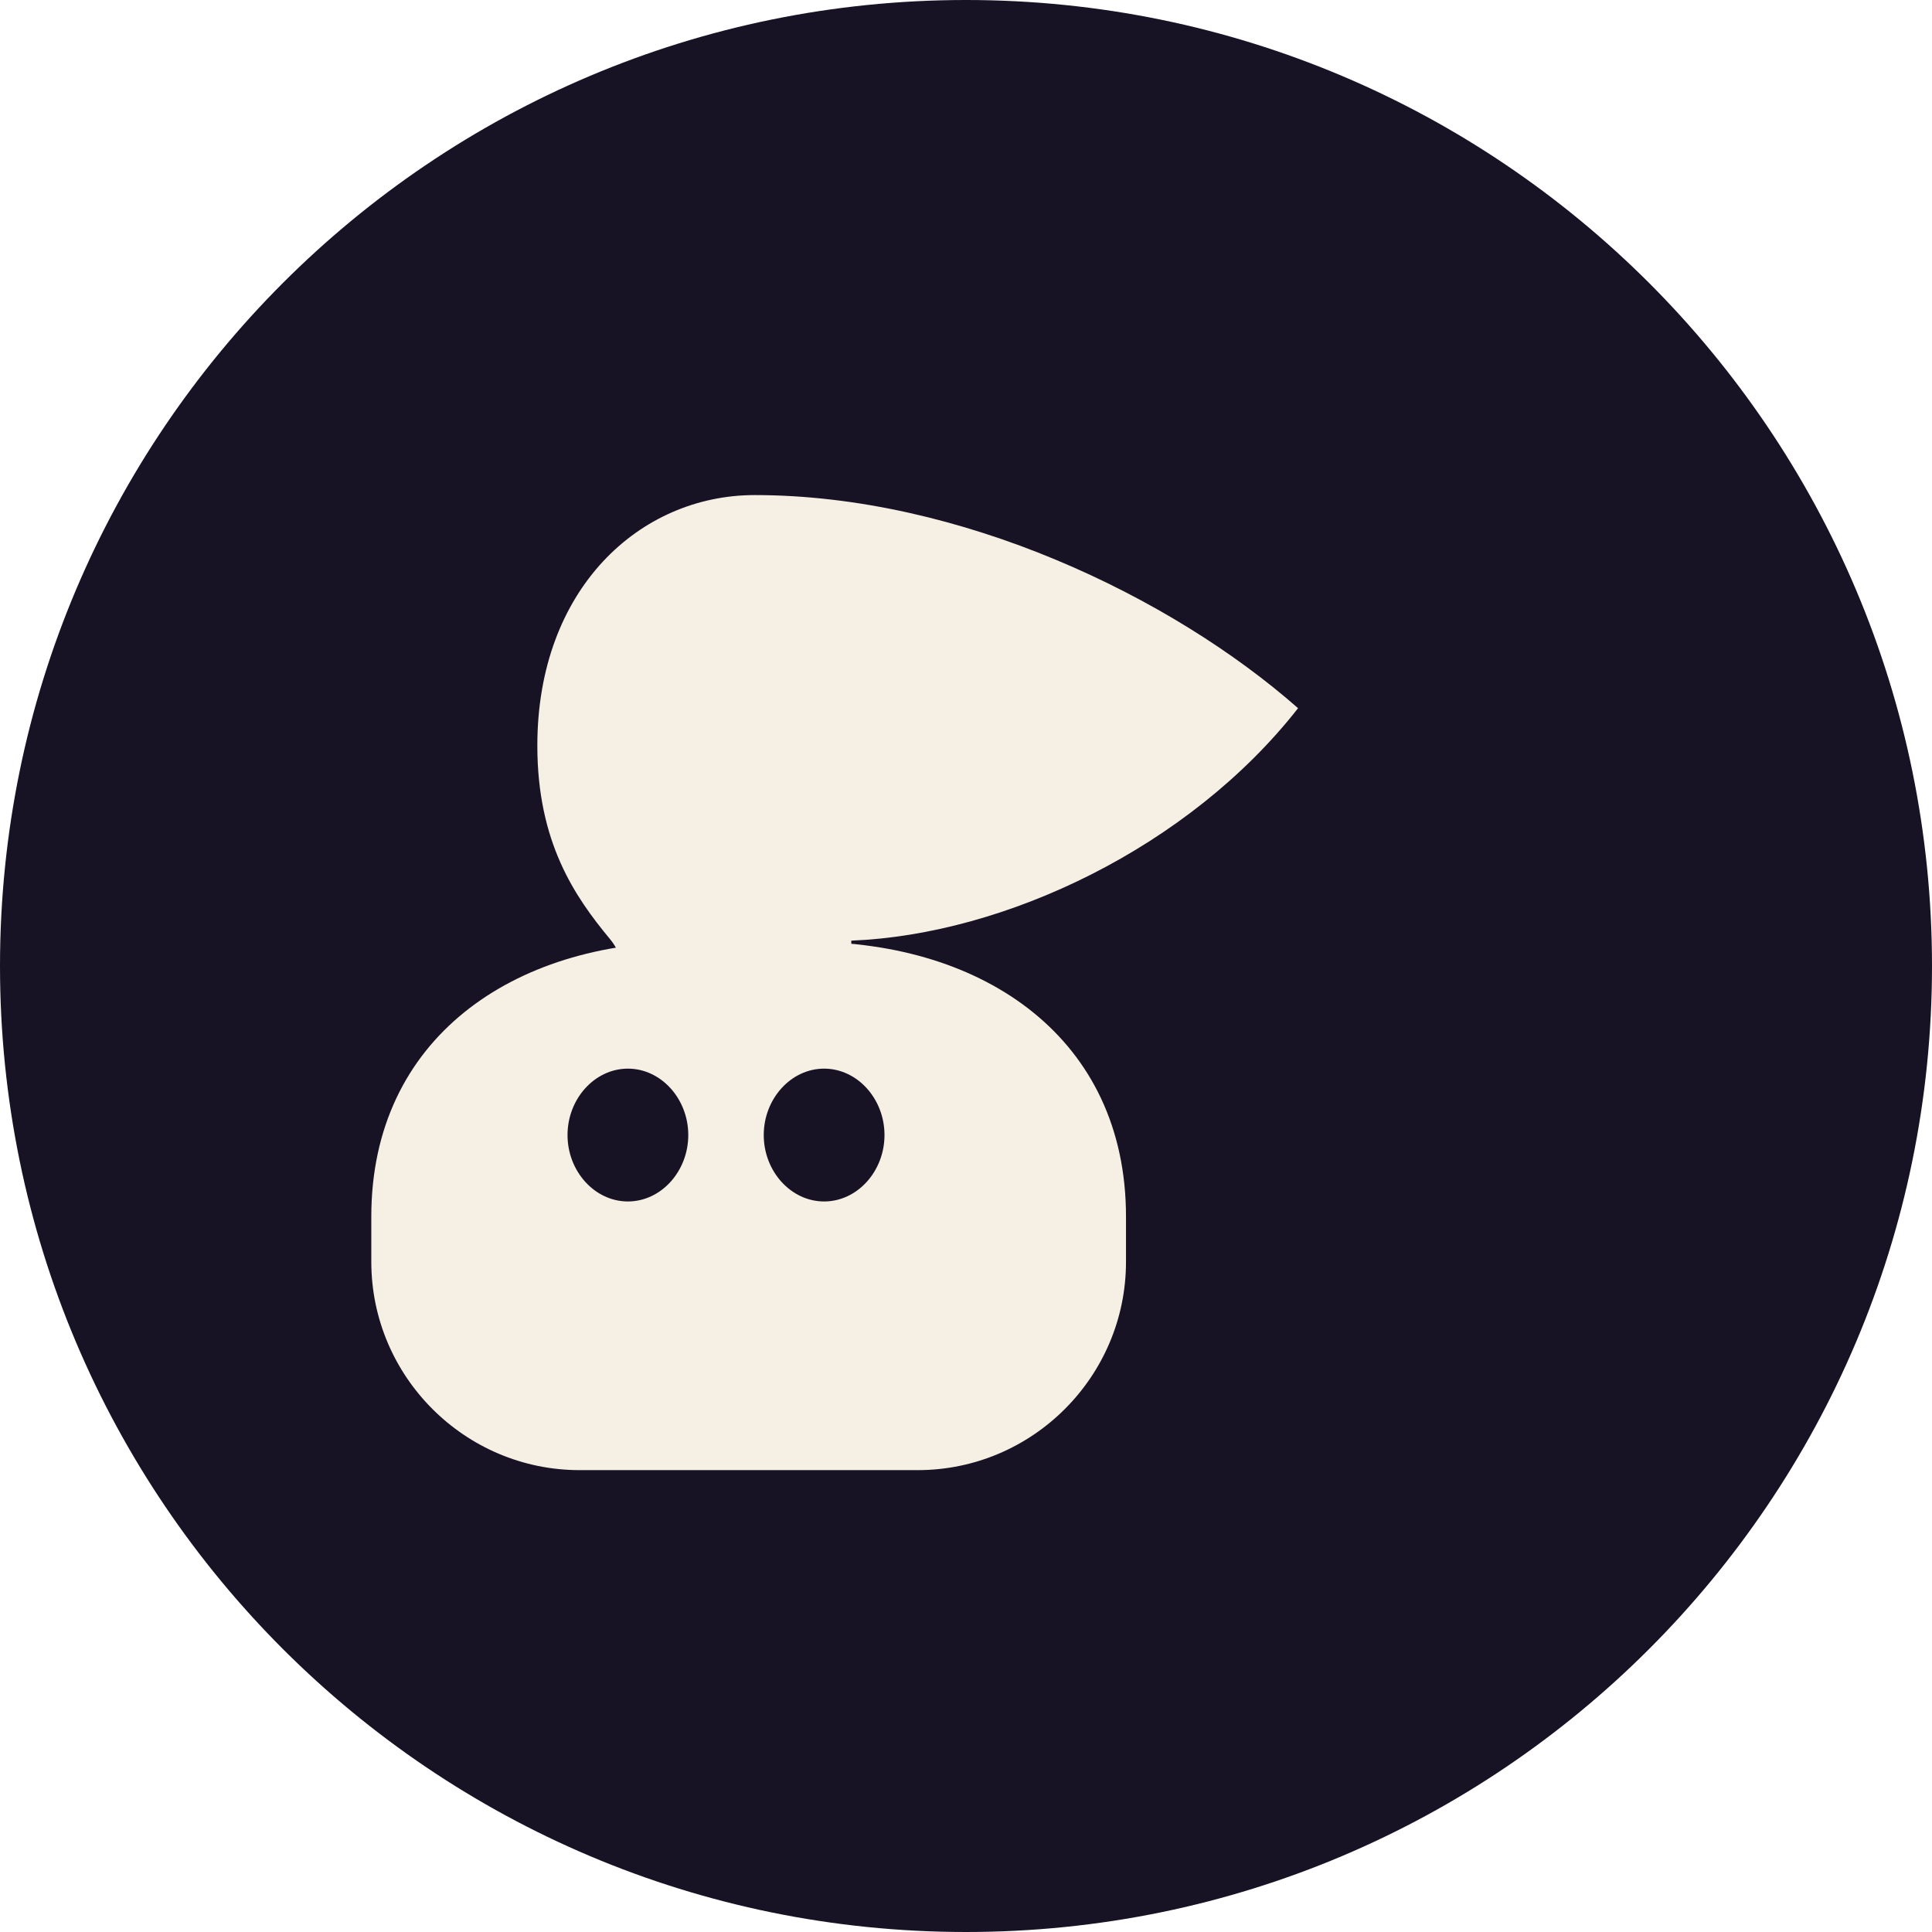
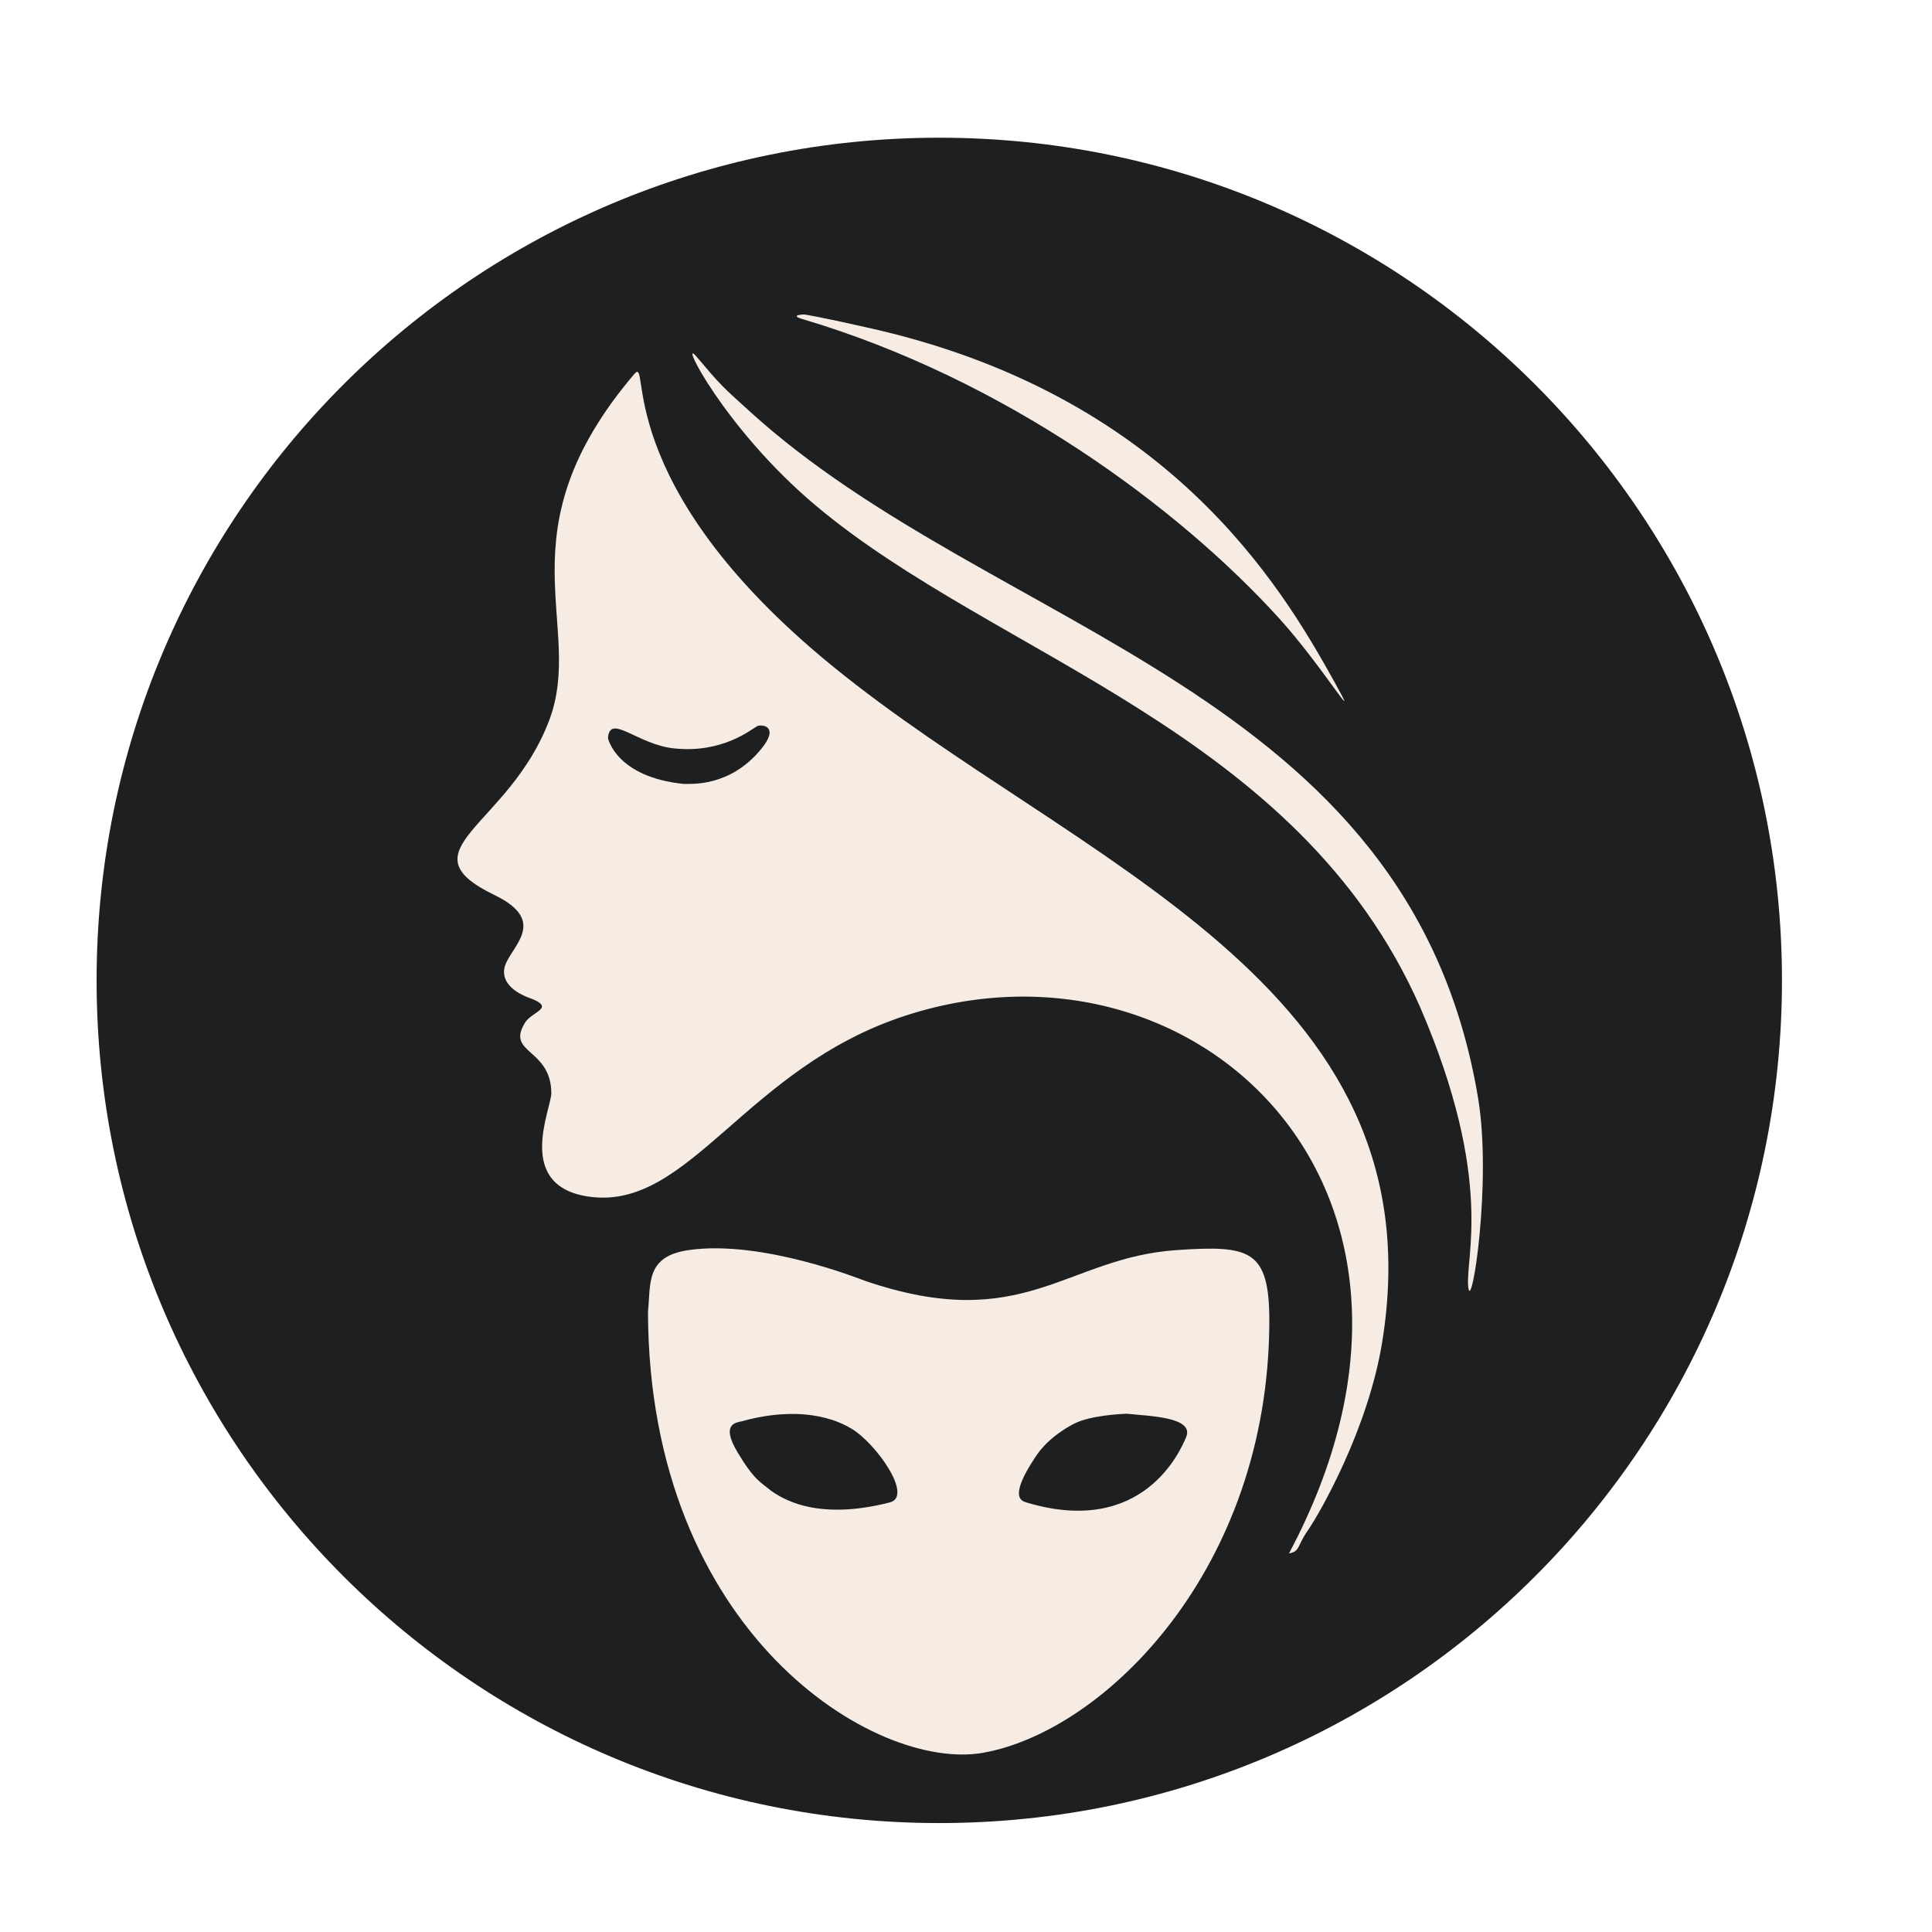
- <svg xmlns="http://www.w3.org/2000/svg" viewBox="0 0 32 32">
-   <circle cx="16" cy="16" r="16" fill="#171325" />
-   <path fill="#f6efe4" d="M12.5 8.2c-1.9 0-3.6 1.55-3.6 4.15 0 1.6.62 2.5 1.2 3.2.35.42.2.9-.16 1.05a.62.62 0 0 0 .1 1.18c.5.14.98-.03 1.3-.32.3 1.05 1.28 1.82 2.46 1.82h.3v-3.7c2.55-.1 5.6-1.55 7.4-3.85-2.1-1.85-5.6-3.53-9-3.53Z" />
-   <path fill="#f6efe4" d="M11.4 15.6c-2.9 0-5.25 1.6-5.25 4.55v.75c0 1.9 1.55 3.45 3.45 3.45h5.6c1.9 0 3.45-1.55 3.45-3.45v-.75c0-2.95-2.35-4.55-5.25-4.55Z" />
-   <path fill="#171325" d="M10.4 19.9c.55 0 1-.5 1-1.1s-.45-1.1-1-1.1-1 .5-1 1.1.45 1.1 1 1.1ZM13.65 19.9c.55 0 1-.5 1-1.1s-.45-1.1-1-1.1-1 .5-1 1.1.45 1.1 1 1.1Z" />
+ <svg xmlns="http://www.w3.org/2000/svg" viewBox="170 150 940 940">
+   <g transform="matrix(1.224609,0,0,1.224609,-0.053255,24.76572)">
+     <g transform="matrix(0.816587,0,0,0.816587,-7.305795,-13.69067)">
+       <circle cx="636" cy="619" r="410" fill="#1e1f20" />
+     </g>
+     <path d="M650.978,719.442C727.916,575.09 613.944,468.275 498.599,505.787C435.118,526.431 412.981,582.811 373.464,577.777C342.874,573.88 357.983,542.764 357.914,536.503C357.714,518.608 339.681,520.991 347.509,508.506C350.185,504.239 359.099,502.871 350.594,499.274C349.475,498.801 338.232,495.556 339.169,487.458C340.114,479.294 358.107,468.891 335.327,457.87C298.215,439.916 341.141,430.798 357.109,388.337C371.345,350.484 337.278,313.96 390.854,250.879C397.874,242.613 380.193,294.084 469.831,367.086C565.978,445.389 711.105,492.583 688.024,635.405C682.437,669.979 663.265,703.413 658.398,710.424C654.125,716.578 655.378,718.677 650.978,719.442Z" fill="#f6ece3" />
+     <path d="M396.31,623.492C397.443,612.017 395.364,601.368 412.547,598.917C441.708,594.758 481.075,610.647 482.608,611.169C545.8,632.712 562.104,601.86 606.534,598.913C635.381,597 643.273,598.6 643.174,627.501C642.838,725.788 577.73,790.017 529.524,798.641C486.547,806.33 396.643,750.955 396.31,623.492Z" fill="#f6ece3" />
+     <path d="M703.194,502.639C654.695,392.361 534.69,363.47 462.891,303.066C426.635,272.564 407.973,234.973 415.677,244.068C425.621,255.809 425.637,255.637 437.038,265.985C534.075,354.059 698.969,375.435 726.12,538.573C731.646,571.778 723.497,624.434 722.213,613.682C720.829,602.098 732.828,571.569 703.194,502.639Z" fill="#f6ece3" />
+     <path d="M482.559,232.21C602.702,258.485 647.937,335.286 668.646,372.481C681.133,394.909 664.288,366.904 647.053,347.915C607.031,303.822 538.089,252.885 457.75,229.055C452.192,227.406 458.282,227.173 458.438,227.199C466.121,228.48 480.637,231.774 482.559,232.21Z" fill="#f6ece3" />
+     <path d="M586.493,663.934C595.324,664.92 613.57,665.153 610.091,673.329C607.944,678.375 593.132,713.18 546.601,699.181C544.354,698.505 539.738,696.687 550.606,680.572C555.749,672.946 564.274,668.59 565.678,667.873C572.193,664.543 584.799,664.006 586.493,663.934Z" fill="#1e1f20" />
+     <path d="M445.375,694.677C440.863,690.965 438.505,690.301 431.893,679.265C424.953,667.682 431.556,667.496 433.613,666.93C460.076,659.653 474.236,668.136 477.237,669.934C486.916,675.732 501.821,696.748 492.41,699.172C461.961,707.016 448.417,696.629 445.375,694.677Z" fill="#1e1f20" />
+     <path d="M410.498,413.724C383.75,410.99 380.4,395.671 380.412,395.494C381.119,385.622 391.988,397.975 406.486,399.585C425.787,401.729 437.277,392.093 439.643,390.792C441.241,389.914 449.087,390.518 441.065,400.125C428.581,415.076 413.413,413.622 410.498,413.724Z" fill="#1e1f20" />
+   </g>
</svg>
